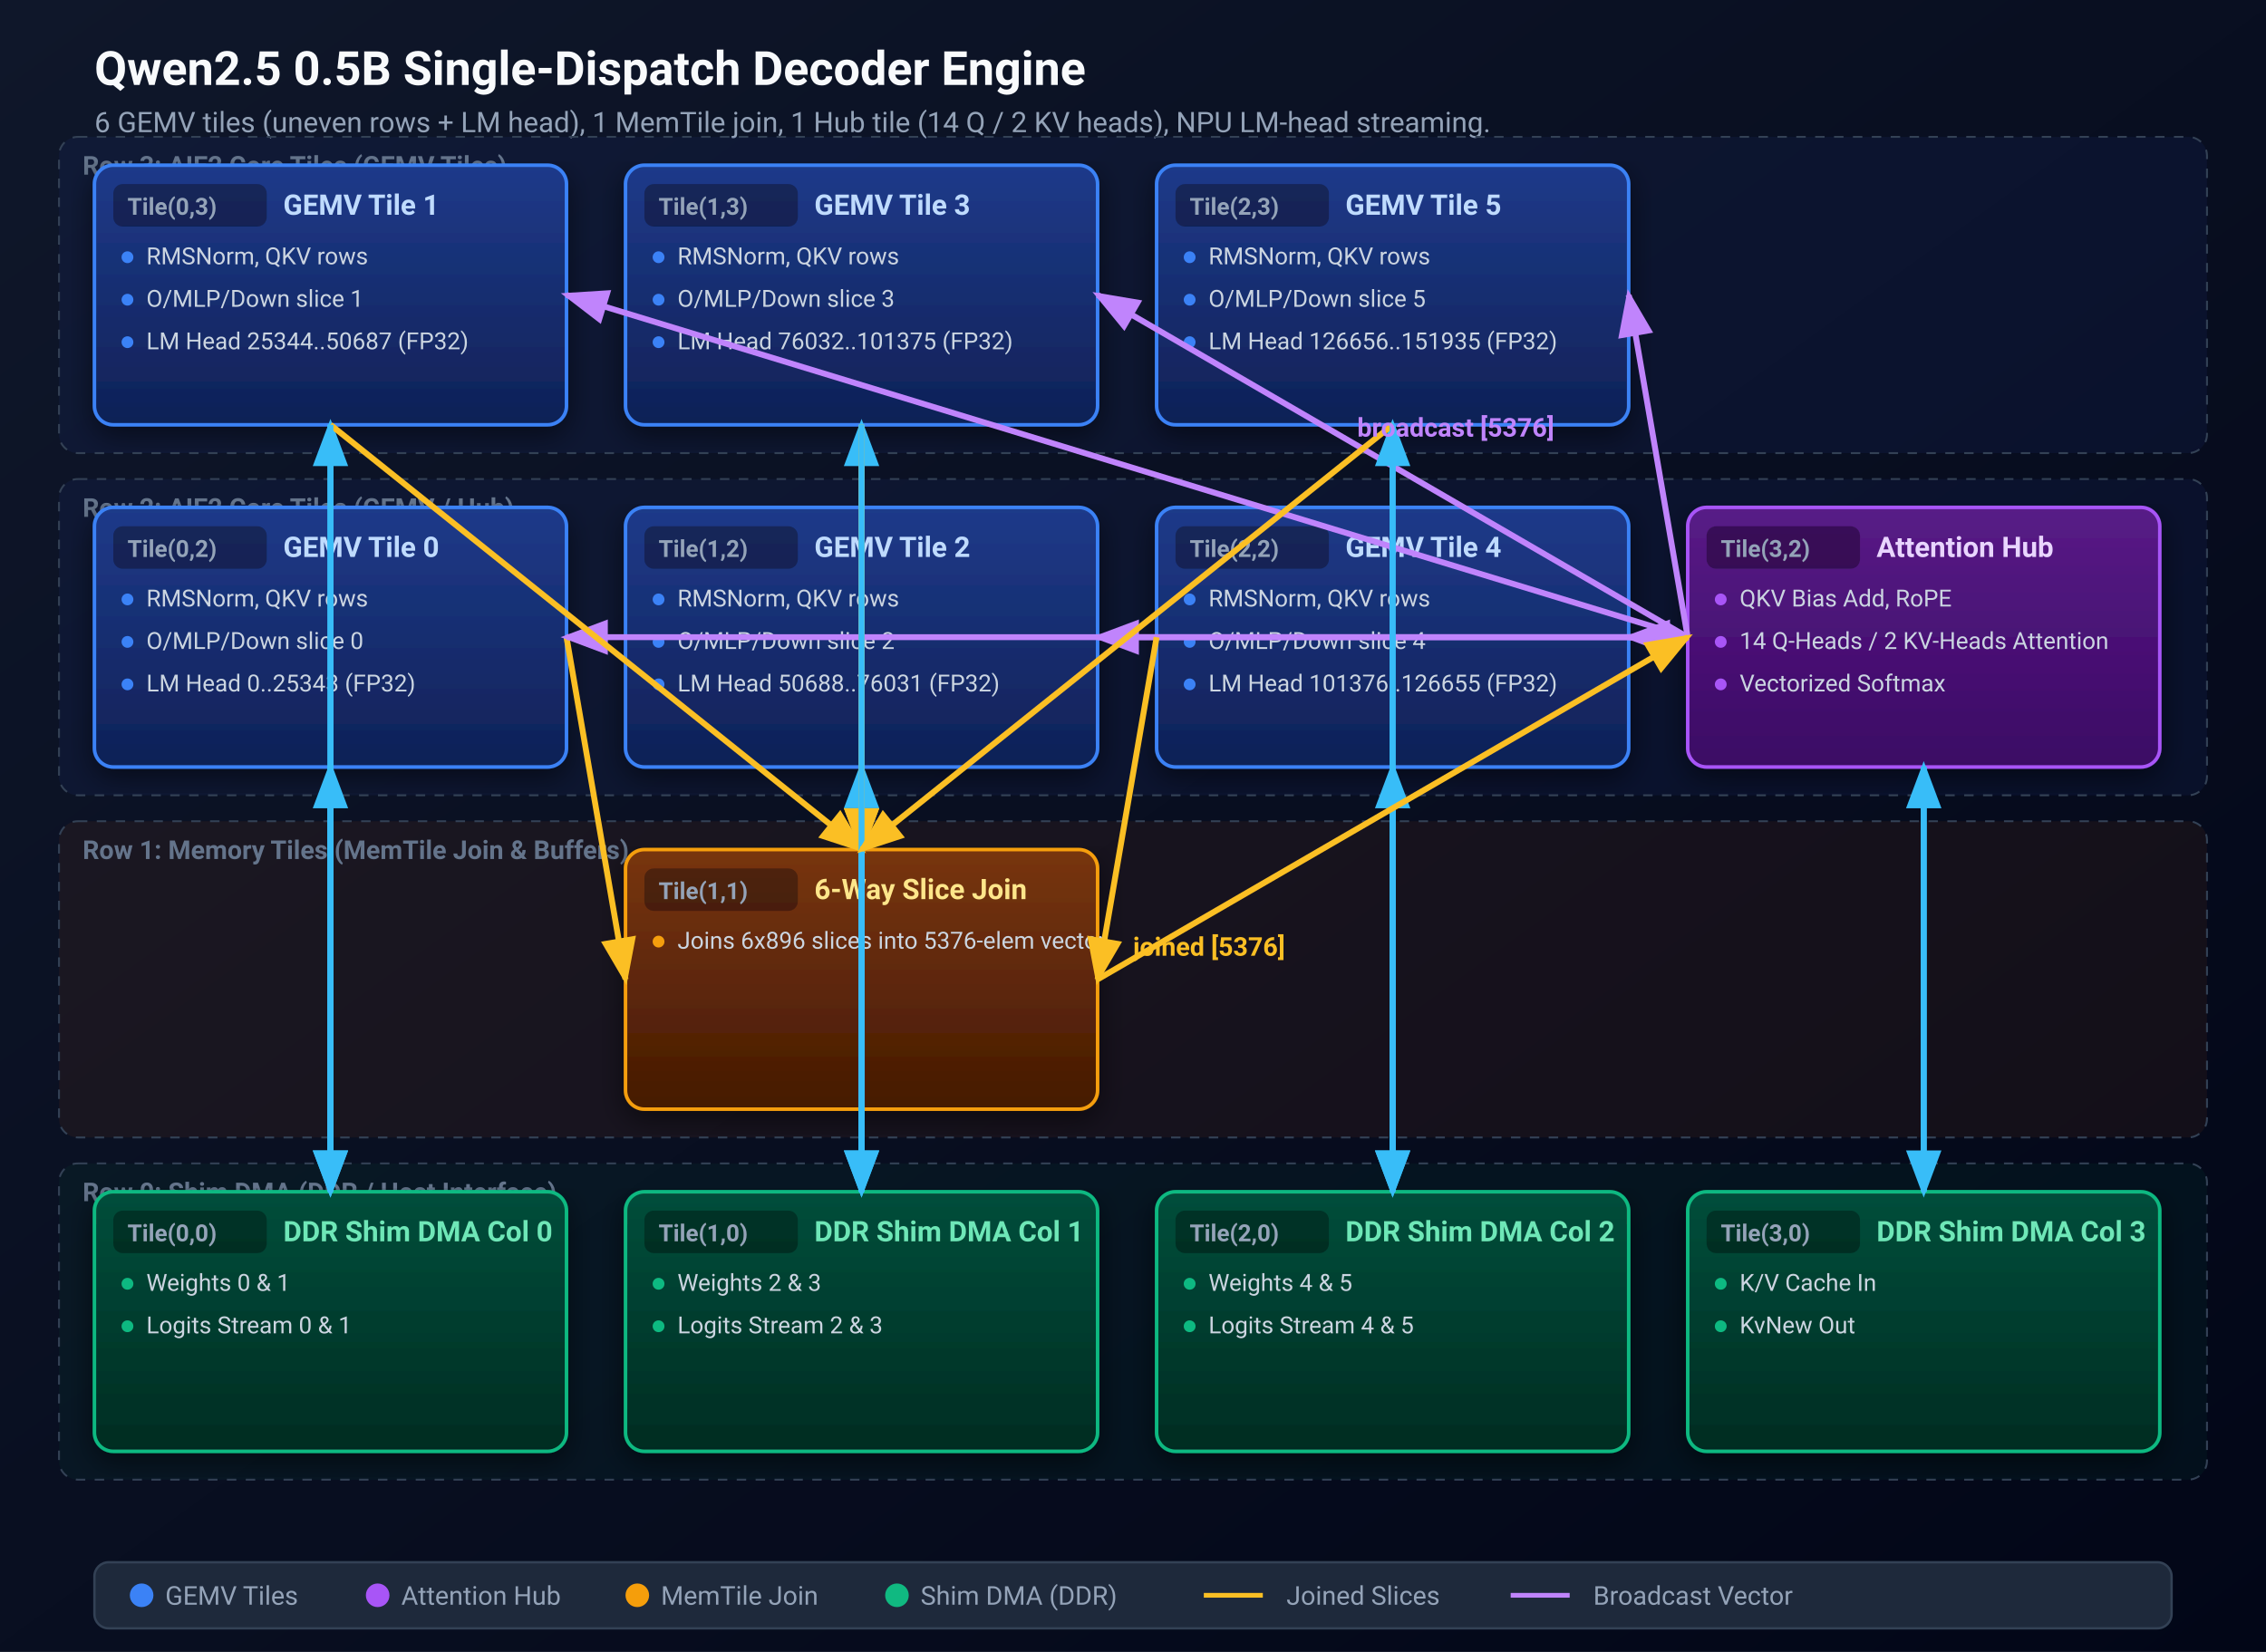
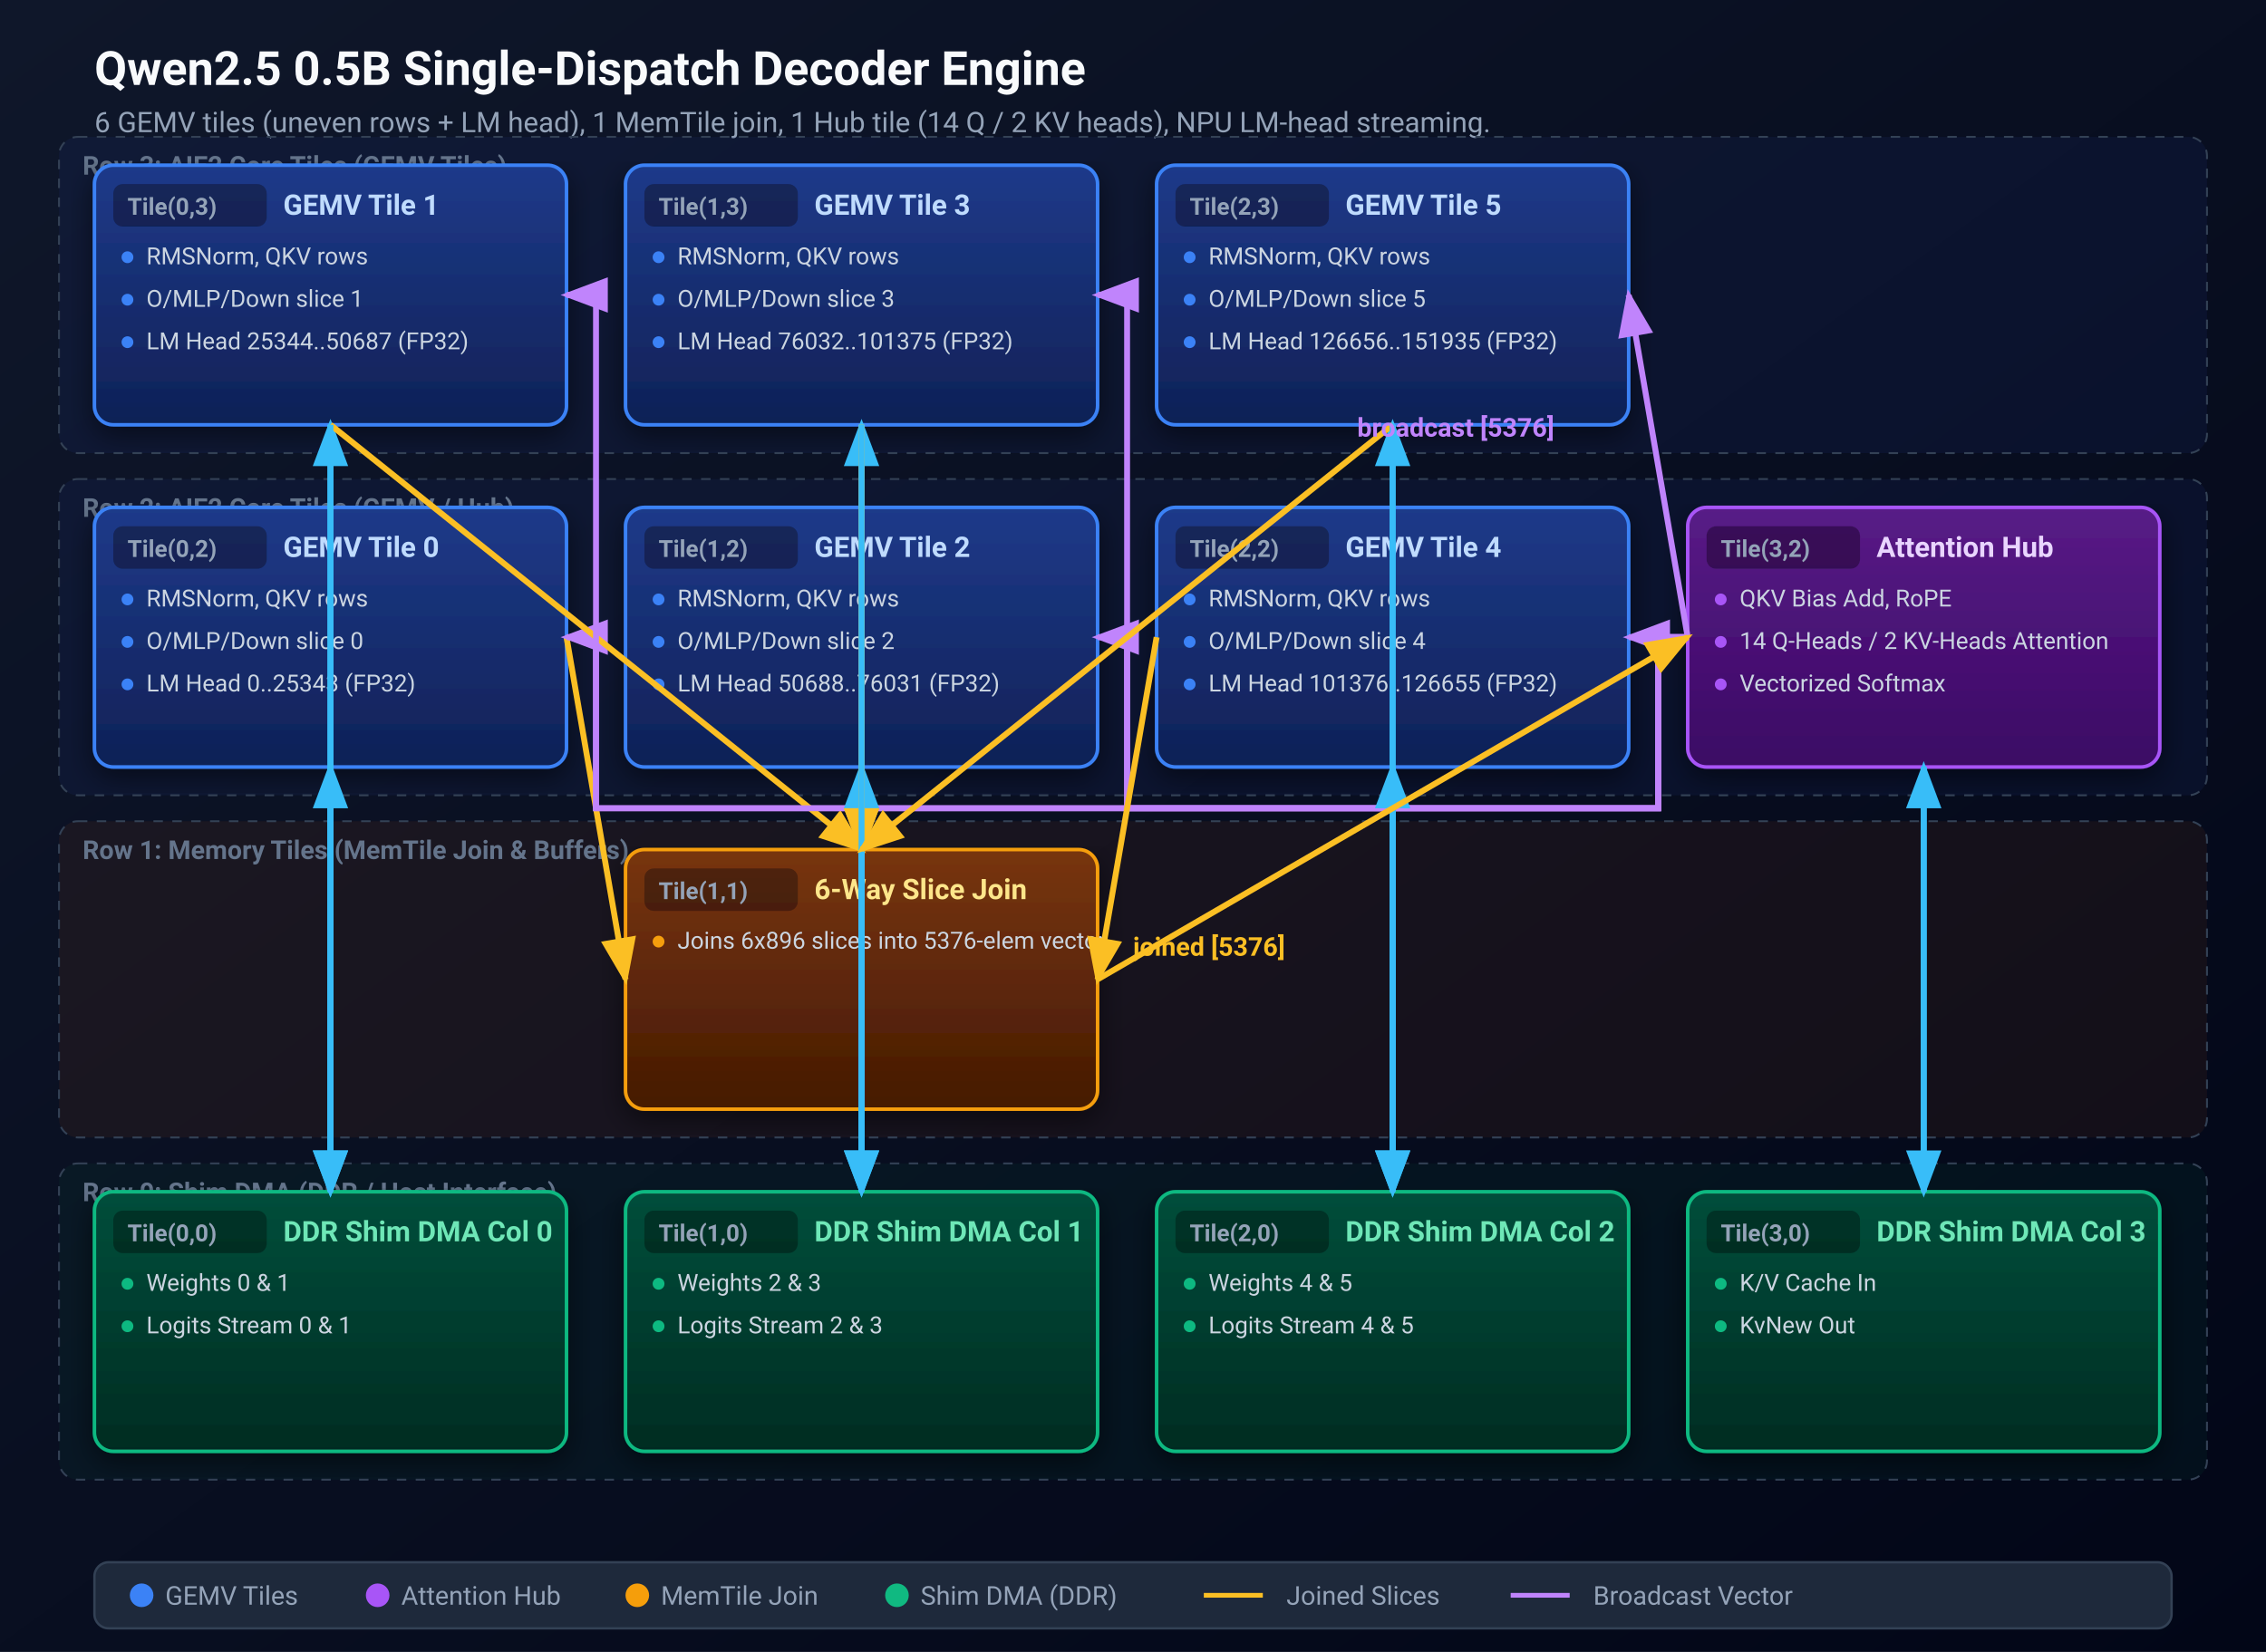
<svg xmlns="http://www.w3.org/2000/svg" viewBox="0 0 960 700" width="100%" height="100%" style="background:#090d16; font-family:system-ui,-apple-system,BlinkMacSystemFont,Segoe UI,Roboto,sans-serif;">
  <defs>
    <linearGradient id="bgGrad" x1="0" y1="0" x2="1" y2="1">
      <stop offset="0%" stop-color="#0f172a" />
      <stop offset="100%" stop-color="#020617" />
    </linearGradient>
    <linearGradient id="gemvGrad" x1="0" y1="0" x2="0" y2="1">
      <stop offset="0%" stop-color="#1e3a8a" />
      <stop offset="100%" stop-color="#0f2156" />
    </linearGradient>
    <linearGradient id="hubGrad" x1="0" y1="0" x2="0" y2="1">
      <stop offset="0%" stop-color="#581c87" />
      <stop offset="100%" stop-color="#3b0764" />
    </linearGradient>
    <linearGradient id="memGrad" x1="0" y1="0" x2="0" y2="1">
      <stop offset="0%" stop-color="#78350f" />
      <stop offset="100%" stop-color="#451a03" />
    </linearGradient>
    <linearGradient id="shimGrad" x1="0" y1="0" x2="0" y2="1">
      <stop offset="0%" stop-color="#064e3b" />
      <stop offset="100%" stop-color="#022c22" />
    </linearGradient>
    <marker id="arrow" markerWidth="8" markerHeight="8" refX="7" refY="4" orient="auto">
      <polygon points="0 1, 8 4, 0 7" fill="#38bdf8" />
    </marker>
    <marker id="arrow-gold" markerWidth="8" markerHeight="8" refX="7" refY="4" orient="auto">
      <polygon points="0 1, 8 4, 0 7" fill="#fbbf24" />
    </marker>
    <marker id="arrow-purple" markerWidth="8" markerHeight="8" refX="7" refY="4" orient="auto">
      <polygon points="0 1, 8 4, 0 7" fill="#c084fc" />
    </marker>
    <marker id="arrow-green" markerWidth="8" markerHeight="8" refX="7" refY="4" orient="auto">
      <polygon points="0 1, 8 4, 0 7" fill="#34d399" />
    </marker>
    <filter id="shadow" x="-5%" y="-5%" width="110%" height="115%">
      <feDropShadow dx="0" dy="4" stdDeviation="6" flood-color="#000" flood-opacity="0.5" />
    </filter>
  </defs>
  <rect width="100%" height="100%" fill="url(#bgGrad)" />
  <text x="40" y="36" fill="#f8fafc" font-size="20" font-weight="700">Qwen2.5 0.5B Single-Dispatch Decoder Engine</text>
  <text x="40" y="56" fill="#94a3b8" font-size="12">6 GEMV tiles (uneven rows + LM head), 1 MemTile join, 1 Hub tile (14 Q / 2 KV heads), NPU LM-head streaming.</text>
  <rect x="25" y="493" width="910" height="134" rx="8" fill="#064e3b22" stroke="#334155" stroke-width="0.8" stroke-dasharray="4 4" />
  <text x="35" y="509" fill="#64748b" font-size="11" font-weight="600">Row 0: Shim DMA (DDR / Host Interface)</text>
  <rect x="25" y="348" width="910" height="134" rx="8" fill="#78350f22" stroke="#334155" stroke-width="0.8" stroke-dasharray="4 4" />
  <text x="35" y="364" fill="#64748b" font-size="11" font-weight="600">Row 1: Memory Tiles (MemTile Join &amp; Buffers)</text>
  <rect x="25" y="203" width="910" height="134" rx="8" fill="#1e3a8a22" stroke="#334155" stroke-width="0.8" stroke-dasharray="4 4" />
  <text x="35" y="219" fill="#64748b" font-size="11" font-weight="600">Row 2: AIE2 Core Tiles (GEMV / Hub)</text>
  <rect x="25" y="58" width="910" height="134" rx="8" fill="#1e3a8a22" stroke="#334155" stroke-width="0.8" stroke-dasharray="4 4" />
  <text x="35" y="74" fill="#64748b" font-size="11" font-weight="600">Row 3: AIE2 Core Tiles (GEMV Tiles)</text>
  <g filter="url(#shadow)">
    <rect x="40" y="505" width="200" height="110" rx="8" fill="url(#shimGrad)" stroke="#10b981" stroke-width="1.5" />
    <rect x="48" y="513" width="65" height="18" rx="4" fill="#00000055" />
    <text x="54" y="526" fill="#94a3b8" font-size="10" font-weight="700">Tile(0,0)</text>
    <text x="120" y="526" fill="#6ee7b7" font-size="12" font-weight="700">DDR Shim DMA Col 0</text>
    <circle cx="54" cy="544" r="2.5" fill="#10b981" />
    <text x="62" y="547" fill="#cbd5e1" font-size="10">Weights 0 &amp; 1</text>
    <circle cx="54" cy="562" r="2.5" fill="#10b981" />
    <text x="62" y="565" fill="#cbd5e1" font-size="10">Logits Stream 0 &amp; 1</text>
  </g>
  <g filter="url(#shadow)">
    <rect x="265" y="505" width="200" height="110" rx="8" fill="url(#shimGrad)" stroke="#10b981" stroke-width="1.5" />
    <rect x="273" y="513" width="65" height="18" rx="4" fill="#00000055" />
    <text x="279" y="526" fill="#94a3b8" font-size="10" font-weight="700">Tile(1,0)</text>
    <text x="345" y="526" fill="#6ee7b7" font-size="12" font-weight="700">DDR Shim DMA Col 1</text>
    <circle cx="279" cy="544" r="2.5" fill="#10b981" />
    <text x="287" y="547" fill="#cbd5e1" font-size="10">Weights 2 &amp; 3</text>
    <circle cx="279" cy="562" r="2.5" fill="#10b981" />
    <text x="287" y="565" fill="#cbd5e1" font-size="10">Logits Stream 2 &amp; 3</text>
  </g>
  <g filter="url(#shadow)">
    <rect x="490" y="505" width="200" height="110" rx="8" fill="url(#shimGrad)" stroke="#10b981" stroke-width="1.5" />
    <rect x="498" y="513" width="65" height="18" rx="4" fill="#00000055" />
    <text x="504" y="526" fill="#94a3b8" font-size="10" font-weight="700">Tile(2,0)</text>
    <text x="570" y="526" fill="#6ee7b7" font-size="12" font-weight="700">DDR Shim DMA Col 2</text>
    <circle cx="504" cy="544" r="2.5" fill="#10b981" />
    <text x="512" y="547" fill="#cbd5e1" font-size="10">Weights 4 &amp; 5</text>
    <circle cx="504" cy="562" r="2.5" fill="#10b981" />
    <text x="512" y="565" fill="#cbd5e1" font-size="10">Logits Stream 4 &amp; 5</text>
  </g>
  <g filter="url(#shadow)">
    <rect x="715" y="505" width="200" height="110" rx="8" fill="url(#shimGrad)" stroke="#10b981" stroke-width="1.5" />
    <rect x="723" y="513" width="65" height="18" rx="4" fill="#00000055" />
    <text x="729" y="526" fill="#94a3b8" font-size="10" font-weight="700">Tile(3,0)</text>
    <text x="795" y="526" fill="#6ee7b7" font-size="12" font-weight="700">DDR Shim DMA Col 3</text>
    <circle cx="729" cy="544" r="2.5" fill="#10b981" />
    <text x="737" y="547" fill="#cbd5e1" font-size="10">K/V Cache In</text>
    <circle cx="729" cy="562" r="2.5" fill="#10b981" />
    <text x="737" y="565" fill="#cbd5e1" font-size="10">KvNew Out</text>
  </g>
  <g filter="url(#shadow)">
    <rect x="265" y="360" width="200" height="110" rx="8" fill="url(#memGrad)" stroke="#f59e0b" stroke-width="1.5" />
    <rect x="273" y="368" width="65" height="18" rx="4" fill="#00000055" />
    <text x="279" y="381" fill="#94a3b8" font-size="10" font-weight="700">Tile(1,1)</text>
    <text x="345" y="381" fill="#fde68a" font-size="12" font-weight="700">6-Way Slice Join</text>
    <circle cx="279" cy="399" r="2.5" fill="#f59e0b" />
    <text x="287" y="402" fill="#cbd5e1" font-size="10">Joins 6x896 slices into 5376-elem vector</text>
  </g>
  <g filter="url(#shadow)">
    <rect x="40" y="215" width="200" height="110" rx="8" fill="url(#gemvGrad)" stroke="#3b82f6" stroke-width="1.5" />
    <rect x="48" y="223" width="65" height="18" rx="4" fill="#00000055" />
    <text x="54" y="236" fill="#94a3b8" font-size="10" font-weight="700">Tile(0,2)</text>
    <text x="120" y="236" fill="#bfdbfe" font-size="12" font-weight="700">GEMV Tile 0</text>
    <circle cx="54" cy="254" r="2.5" fill="#3b82f6" />
    <text x="62" y="257" fill="#cbd5e1" font-size="10">RMSNorm, QKV rows</text>
    <circle cx="54" cy="272" r="2.5" fill="#3b82f6" />
    <text x="62" y="275" fill="#cbd5e1" font-size="10">O/MLP/Down slice 0</text>
    <circle cx="54" cy="290" r="2.5" fill="#3b82f6" />
    <text x="62" y="293" fill="#cbd5e1" font-size="10">LM Head 0..25343 (FP32)</text>
  </g>
  <g filter="url(#shadow)">
    <rect x="40" y="70" width="200" height="110" rx="8" fill="url(#gemvGrad)" stroke="#3b82f6" stroke-width="1.5" />
    <rect x="48" y="78" width="65" height="18" rx="4" fill="#00000055" />
    <text x="54" y="91" fill="#94a3b8" font-size="10" font-weight="700">Tile(0,3)</text>
    <text x="120" y="91" fill="#bfdbfe" font-size="12" font-weight="700">GEMV Tile 1</text>
    <circle cx="54" cy="109" r="2.5" fill="#3b82f6" />
    <text x="62" y="112" fill="#cbd5e1" font-size="10">RMSNorm, QKV rows</text>
    <circle cx="54" cy="127" r="2.5" fill="#3b82f6" />
    <text x="62" y="130" fill="#cbd5e1" font-size="10">O/MLP/Down slice 1</text>
    <circle cx="54" cy="145" r="2.5" fill="#3b82f6" />
    <text x="62" y="148" fill="#cbd5e1" font-size="10">LM Head 25344..50687 (FP32)</text>
  </g>
  <g filter="url(#shadow)">
    <rect x="265" y="215" width="200" height="110" rx="8" fill="url(#gemvGrad)" stroke="#3b82f6" stroke-width="1.5" />
    <rect x="273" y="223" width="65" height="18" rx="4" fill="#00000055" />
    <text x="279" y="236" fill="#94a3b8" font-size="10" font-weight="700">Tile(1,2)</text>
    <text x="345" y="236" fill="#bfdbfe" font-size="12" font-weight="700">GEMV Tile 2</text>
    <circle cx="279" cy="254" r="2.5" fill="#3b82f6" />
    <text x="287" y="257" fill="#cbd5e1" font-size="10">RMSNorm, QKV rows</text>
    <circle cx="279" cy="272" r="2.5" fill="#3b82f6" />
    <text x="287" y="275" fill="#cbd5e1" font-size="10">O/MLP/Down slice 2</text>
    <circle cx="279" cy="290" r="2.5" fill="#3b82f6" />
    <text x="287" y="293" fill="#cbd5e1" font-size="10">LM Head 50688..76031 (FP32)</text>
  </g>
  <g filter="url(#shadow)">
    <rect x="265" y="70" width="200" height="110" rx="8" fill="url(#gemvGrad)" stroke="#3b82f6" stroke-width="1.5" />
    <rect x="273" y="78" width="65" height="18" rx="4" fill="#00000055" />
    <text x="279" y="91" fill="#94a3b8" font-size="10" font-weight="700">Tile(1,3)</text>
    <text x="345" y="91" fill="#bfdbfe" font-size="12" font-weight="700">GEMV Tile 3</text>
    <circle cx="279" cy="109" r="2.5" fill="#3b82f6" />
    <text x="287" y="112" fill="#cbd5e1" font-size="10">RMSNorm, QKV rows</text>
    <circle cx="279" cy="127" r="2.5" fill="#3b82f6" />
    <text x="287" y="130" fill="#cbd5e1" font-size="10">O/MLP/Down slice 3</text>
    <circle cx="279" cy="145" r="2.5" fill="#3b82f6" />
    <text x="287" y="148" fill="#cbd5e1" font-size="10">LM Head 76032..101375 (FP32)</text>
  </g>
  <g filter="url(#shadow)">
    <rect x="490" y="215" width="200" height="110" rx="8" fill="url(#gemvGrad)" stroke="#3b82f6" stroke-width="1.5" />
    <rect x="498" y="223" width="65" height="18" rx="4" fill="#00000055" />
    <text x="504" y="236" fill="#94a3b8" font-size="10" font-weight="700">Tile(2,2)</text>
    <text x="570" y="236" fill="#bfdbfe" font-size="12" font-weight="700">GEMV Tile 4</text>
    <circle cx="504" cy="254" r="2.5" fill="#3b82f6" />
    <text x="512" y="257" fill="#cbd5e1" font-size="10">RMSNorm, QKV rows</text>
    <circle cx="504" cy="272" r="2.5" fill="#3b82f6" />
    <text x="512" y="275" fill="#cbd5e1" font-size="10">O/MLP/Down slice 4</text>
    <circle cx="504" cy="290" r="2.5" fill="#3b82f6" />
    <text x="512" y="293" fill="#cbd5e1" font-size="10">LM Head 101376..126655 (FP32)</text>
  </g>
  <g filter="url(#shadow)">
    <rect x="490" y="70" width="200" height="110" rx="8" fill="url(#gemvGrad)" stroke="#3b82f6" stroke-width="1.5" />
    <rect x="498" y="78" width="65" height="18" rx="4" fill="#00000055" />
    <text x="504" y="91" fill="#94a3b8" font-size="10" font-weight="700">Tile(2,3)</text>
    <text x="570" y="91" fill="#bfdbfe" font-size="12" font-weight="700">GEMV Tile 5</text>
    <circle cx="504" cy="109" r="2.5" fill="#3b82f6" />
    <text x="512" y="112" fill="#cbd5e1" font-size="10">RMSNorm, QKV rows</text>
    <circle cx="504" cy="127" r="2.5" fill="#3b82f6" />
    <text x="512" y="130" fill="#cbd5e1" font-size="10">O/MLP/Down slice 5</text>
    <circle cx="504" cy="145" r="2.5" fill="#3b82f6" />
    <text x="512" y="148" fill="#cbd5e1" font-size="10">LM Head 126656..151935 (FP32)</text>
  </g>
  <g filter="url(#shadow)">
    <rect x="715" y="215" width="200" height="110" rx="8" fill="url(#hubGrad)" stroke="#a855f7" stroke-width="1.5" />
    <rect x="723" y="223" width="65" height="18" rx="4" fill="#00000055" />
    <text x="729" y="236" fill="#94a3b8" font-size="10" font-weight="700">Tile(3,2)</text>
    <text x="795" y="236" fill="#e9d5ff" font-size="12" font-weight="700">Attention Hub</text>
    <circle cx="729" cy="254" r="2.5" fill="#a855f7" />
    <text x="737" y="257" fill="#cbd5e1" font-size="10">QKV Bias Add, RoPE</text>
    <circle cx="729" cy="272" r="2.5" fill="#a855f7" />
    <text x="737" y="275" fill="#cbd5e1" font-size="10">14 Q-Heads / 2 KV-Heads Attention</text>
    <circle cx="729" cy="290" r="2.5" fill="#a855f7" />
    <text x="737" y="293" fill="#cbd5e1" font-size="10">Vectorized Softmax</text>
  </g>
  <path d="M 140.0 505 L 140.0 325" fill="none" stroke="#38bdf8" stroke-width="2.5" marker-end="url(#arrow)" />
  <path d="M 240 270.0 L 265 415.0" fill="none" stroke="#fbbf24" stroke-width="2.5" marker-end="url(#arrow-gold)" />
-   <path d="M 715 270.0 L 240 270.0" fill="none" stroke="#c084fc" stroke-width="2.5" marker-end="url(#arrow-purple)" />
+   <path d="M 715 270.0 L 702.5 270.0 L 702.5 342.5 L 252.5 342.5 L 252.5 270.0 L 240 270.0" fill="none" stroke="#c084fc" stroke-width="2.5" marker-end="url(#arrow-purple)" />
  <path d="M 140.0 325 L 140.0 505" fill="none" stroke="#38bdf8" stroke-width="2.5" marker-end="url(#arrow)" />
  <path d="M 140.0 505 L 140.0 180" fill="none" stroke="#38bdf8" stroke-width="2.5" marker-end="url(#arrow)" />
  <path d="M 140.0 180 L 365.0 360" fill="none" stroke="#fbbf24" stroke-width="2.5" marker-end="url(#arrow-gold)" />
-   <path d="M 715 270.0 L 240 125.0" fill="none" stroke="#c084fc" stroke-width="2.5" marker-end="url(#arrow-purple)" />
+   <path d="M 715 270.0 L 702.5 270.0 L 702.5 342.5 L 252.5 342.5 L 252.5 125.0 L 240 125.0" fill="none" stroke="#c084fc" stroke-width="2.5" marker-end="url(#arrow-purple)" />
  <path d="M 140.0 180 L 140.0 505" fill="none" stroke="#38bdf8" stroke-width="2.5" marker-end="url(#arrow)" />
  <path d="M 365.0 505 L 365.0 325" fill="none" stroke="#38bdf8" stroke-width="2.5" marker-end="url(#arrow)" />
  <path d="M 365.0 325 L 365.0 360" fill="none" stroke="#fbbf24" stroke-width="2.5" marker-end="url(#arrow-gold)" />
-   <path d="M 715 270.0 L 465 270.0" fill="none" stroke="#c084fc" stroke-width="2.5" marker-end="url(#arrow-purple)" />
+   <path d="M 715 270.0 L 702.5 270.0 L 702.5 342.5 L 477.5 342.5 L 477.5 270.0 L 465 270.0" fill="none" stroke="#c084fc" stroke-width="2.5" marker-end="url(#arrow-purple)" />
  <path d="M 365.0 325 L 365.0 505" fill="none" stroke="#38bdf8" stroke-width="2.5" marker-end="url(#arrow)" />
  <path d="M 365.0 505 L 365.0 180" fill="none" stroke="#38bdf8" stroke-width="2.5" marker-end="url(#arrow)" />
  <path d="M 365.0 180 L 365.0 360" fill="none" stroke="#fbbf24" stroke-width="2.5" marker-end="url(#arrow-gold)" />
-   <path d="M 715 270.0 L 465 125.0" fill="none" stroke="#c084fc" stroke-width="2.5" marker-end="url(#arrow-purple)" />
+   <path d="M 715 270.0 L 702.5 270.0 L 702.5 342.5 L 477.5 342.5 L 477.5 125.0 L 465 125.0" fill="none" stroke="#c084fc" stroke-width="2.5" marker-end="url(#arrow-purple)" />
  <path d="M 365.0 180 L 365.0 505" fill="none" stroke="#38bdf8" stroke-width="2.5" marker-end="url(#arrow)" />
  <path d="M 590.0 505 L 590.0 325" fill="none" stroke="#38bdf8" stroke-width="2.5" marker-end="url(#arrow)" />
  <path d="M 490 270.0 L 465 415.0" fill="none" stroke="#fbbf24" stroke-width="2.5" marker-end="url(#arrow-gold)" />
  <path d="M 715 270.0 L 690 270.0" fill="none" stroke="#c084fc" stroke-width="2.5" marker-end="url(#arrow-purple)" />
  <path d="M 590.0 325 L 590.0 505" fill="none" stroke="#38bdf8" stroke-width="2.5" marker-end="url(#arrow)" />
  <path d="M 590.0 505 L 590.0 180" fill="none" stroke="#38bdf8" stroke-width="2.5" marker-end="url(#arrow)" />
  <path d="M 590.0 180 L 365.0 360" fill="none" stroke="#fbbf24" stroke-width="2.5" marker-end="url(#arrow-gold)" />
  <path d="M 715 270.0 L 690 125.0" fill="none" stroke="#c084fc" stroke-width="2.5" marker-end="url(#arrow-purple)" />
  <path d="M 590.0 180 L 590.0 505" fill="none" stroke="#38bdf8" stroke-width="2.5" marker-end="url(#arrow)" />
  <path d="M 465 415.0 L 715 270.0" fill="none" stroke="#fbbf24" stroke-width="2.5" marker-end="url(#arrow-gold)" />
  <path d="M 815.0 505 L 815.0 325" fill="none" stroke="#38bdf8" stroke-width="2.5" marker-end="url(#arrow)" />
  <path d="M 815.0 325 L 815.0 505" fill="none" stroke="#38bdf8" stroke-width="2.5" marker-end="url(#arrow)" />
  <text x="480" y="405.0" fill="#fbbf24" font-size="11" font-weight="700">joined [5376]</text>
  <text x="575" y="185" fill="#c084fc" font-size="11" font-weight="700">broadcast [5376]</text>
  <rect x="40" y="662" width="880" height="28" rx="6" fill="#1e293b" stroke="#334155" stroke-width="1" />
  <circle cx="60" cy="676" r="5" fill="#3b82f6" />
  <text x="70" y="680" fill="#94a3b8" font-size="11">GEMV Tiles</text>
  <circle cx="160" cy="676" r="5" fill="#a855f7" />
  <text x="170" y="680" fill="#94a3b8" font-size="11">Attention Hub</text>
  <circle cx="270" cy="676" r="5" fill="#f59e0b" />
  <text x="280" y="680" fill="#94a3b8" font-size="11">MemTile Join</text>
  <circle cx="380" cy="676" r="5" fill="#10b981" />
  <text x="390" y="680" fill="#94a3b8" font-size="11">Shim DMA (DDR)</text>
  <line x1="510" y1="676" x2="535" y2="676" stroke="#fbbf24" stroke-width="2" />
  <text x="545" y="680" fill="#94a3b8" font-size="11">Joined Slices</text>
  <line x1="640" y1="676" x2="665" y2="676" stroke="#c084fc" stroke-width="2" />
  <text x="675" y="680" fill="#94a3b8" font-size="11">Broadcast Vector</text>
</svg>
